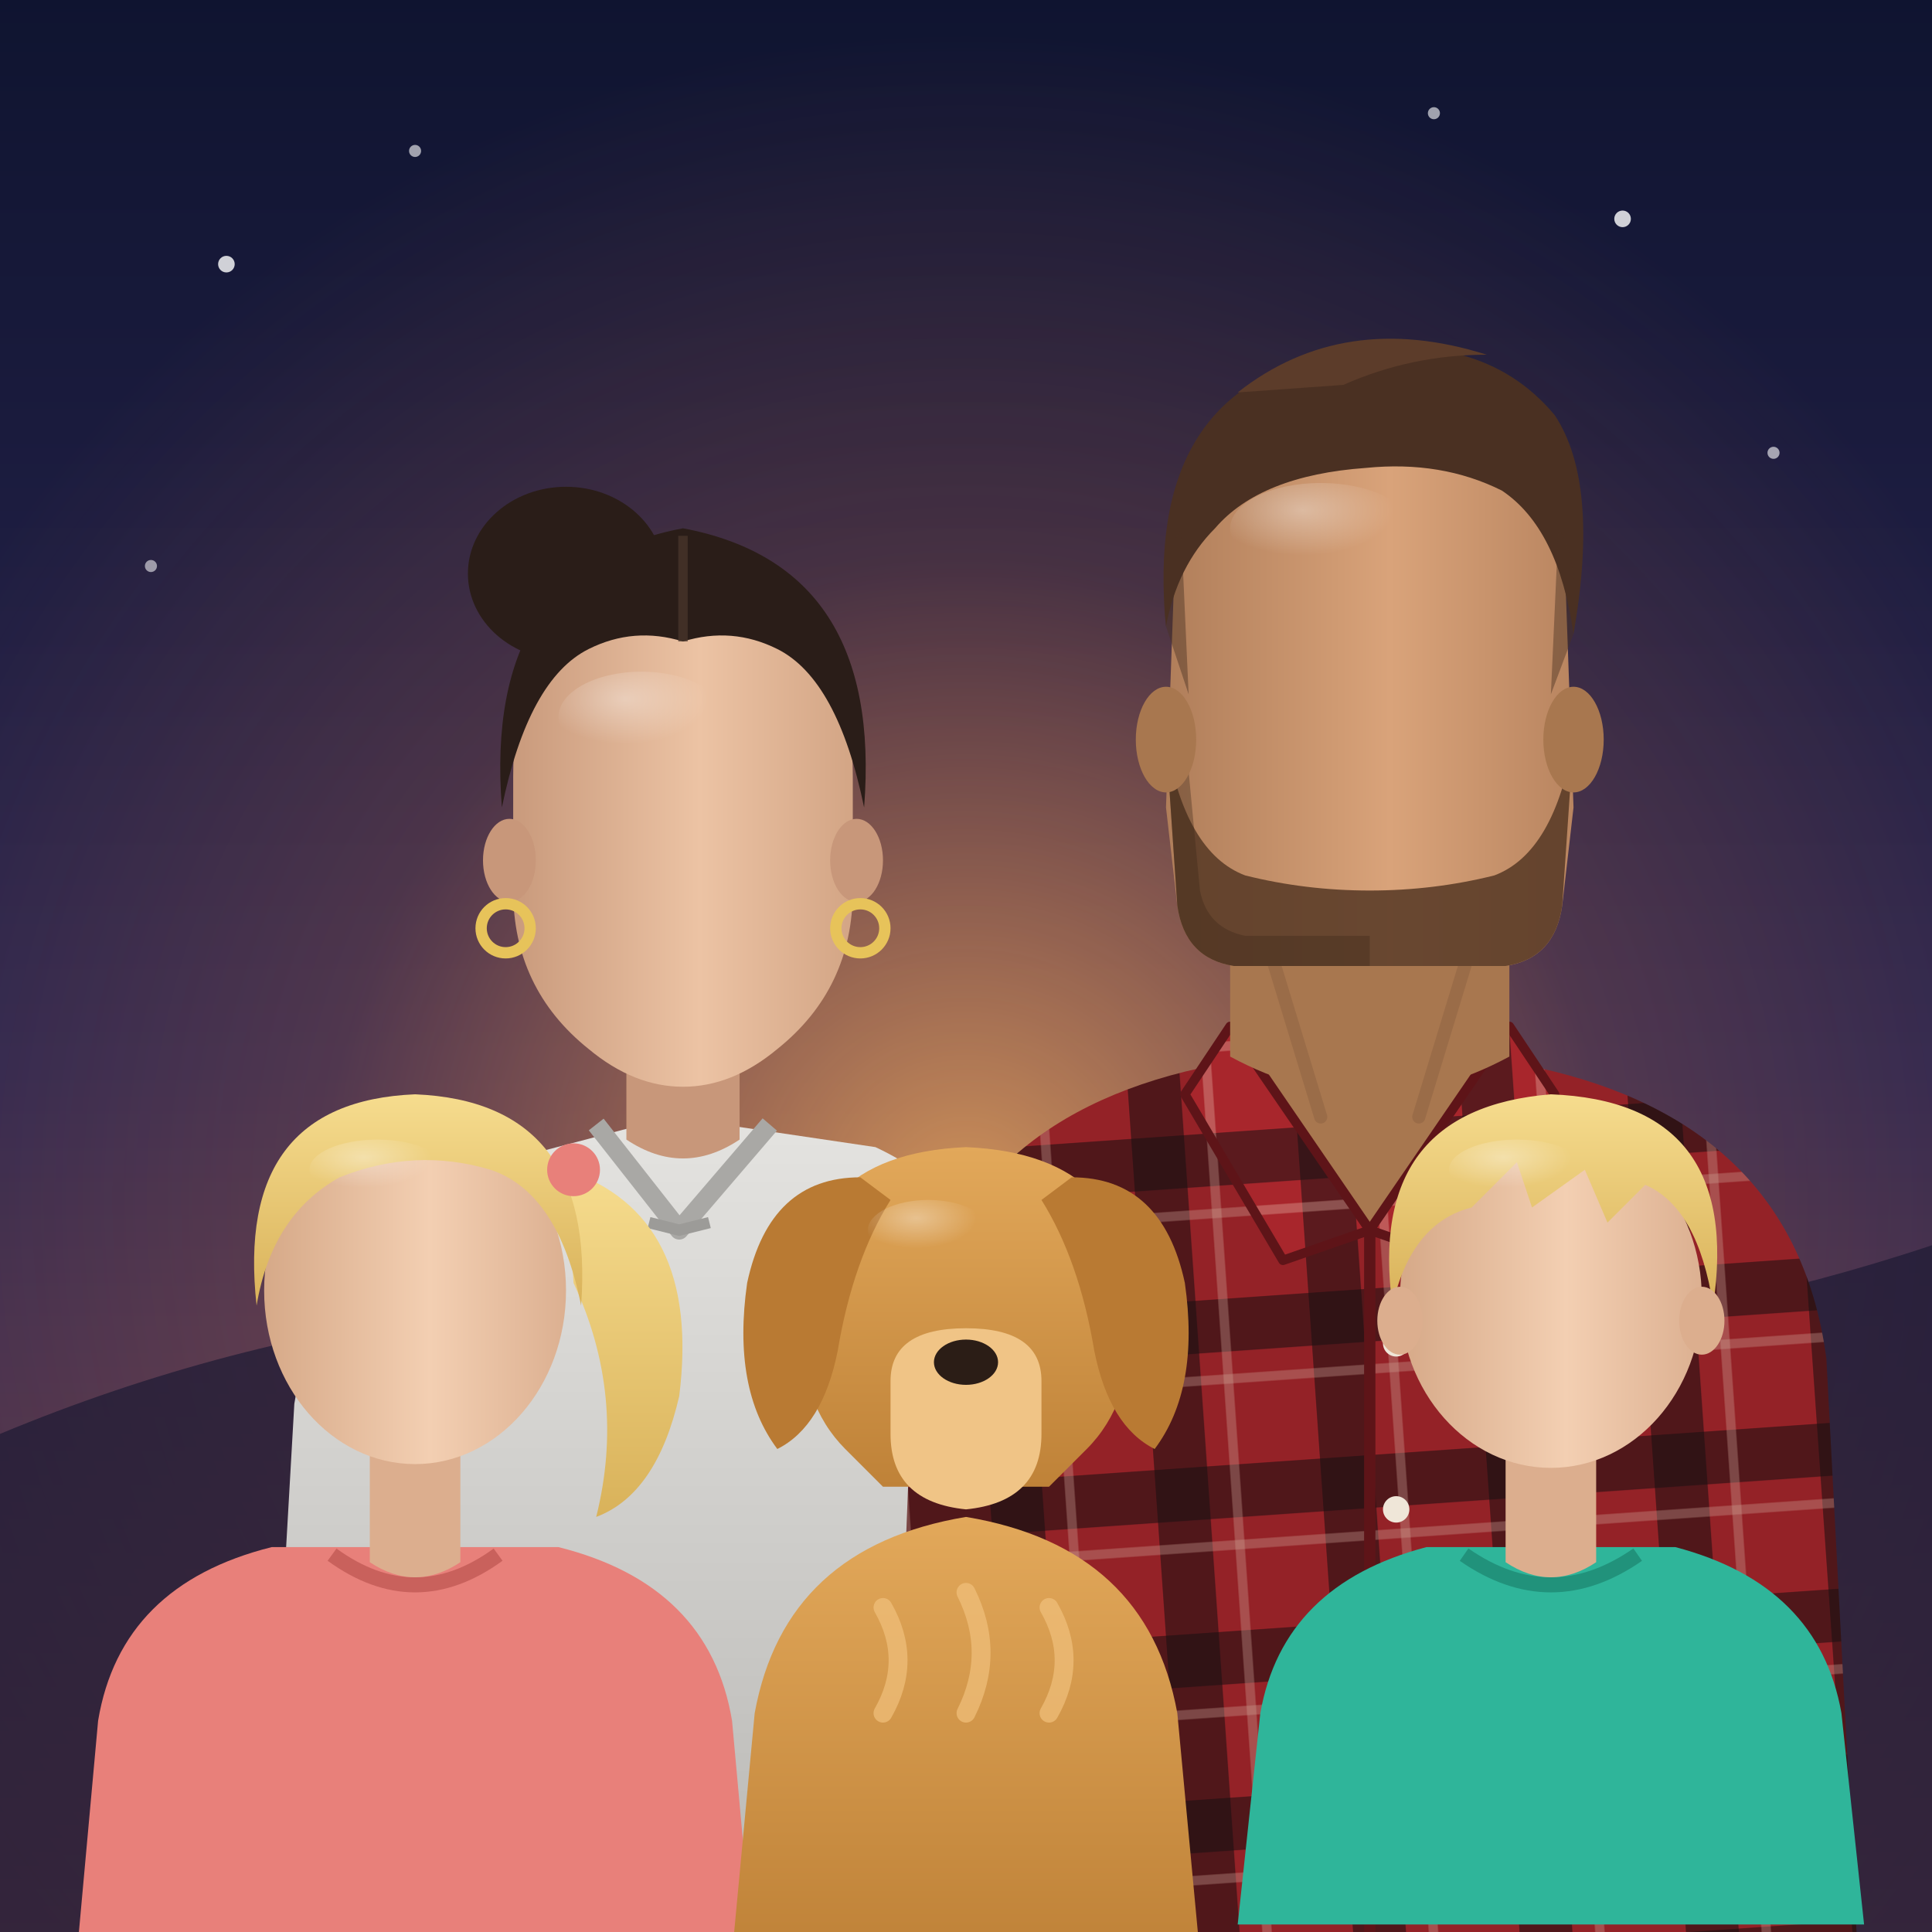
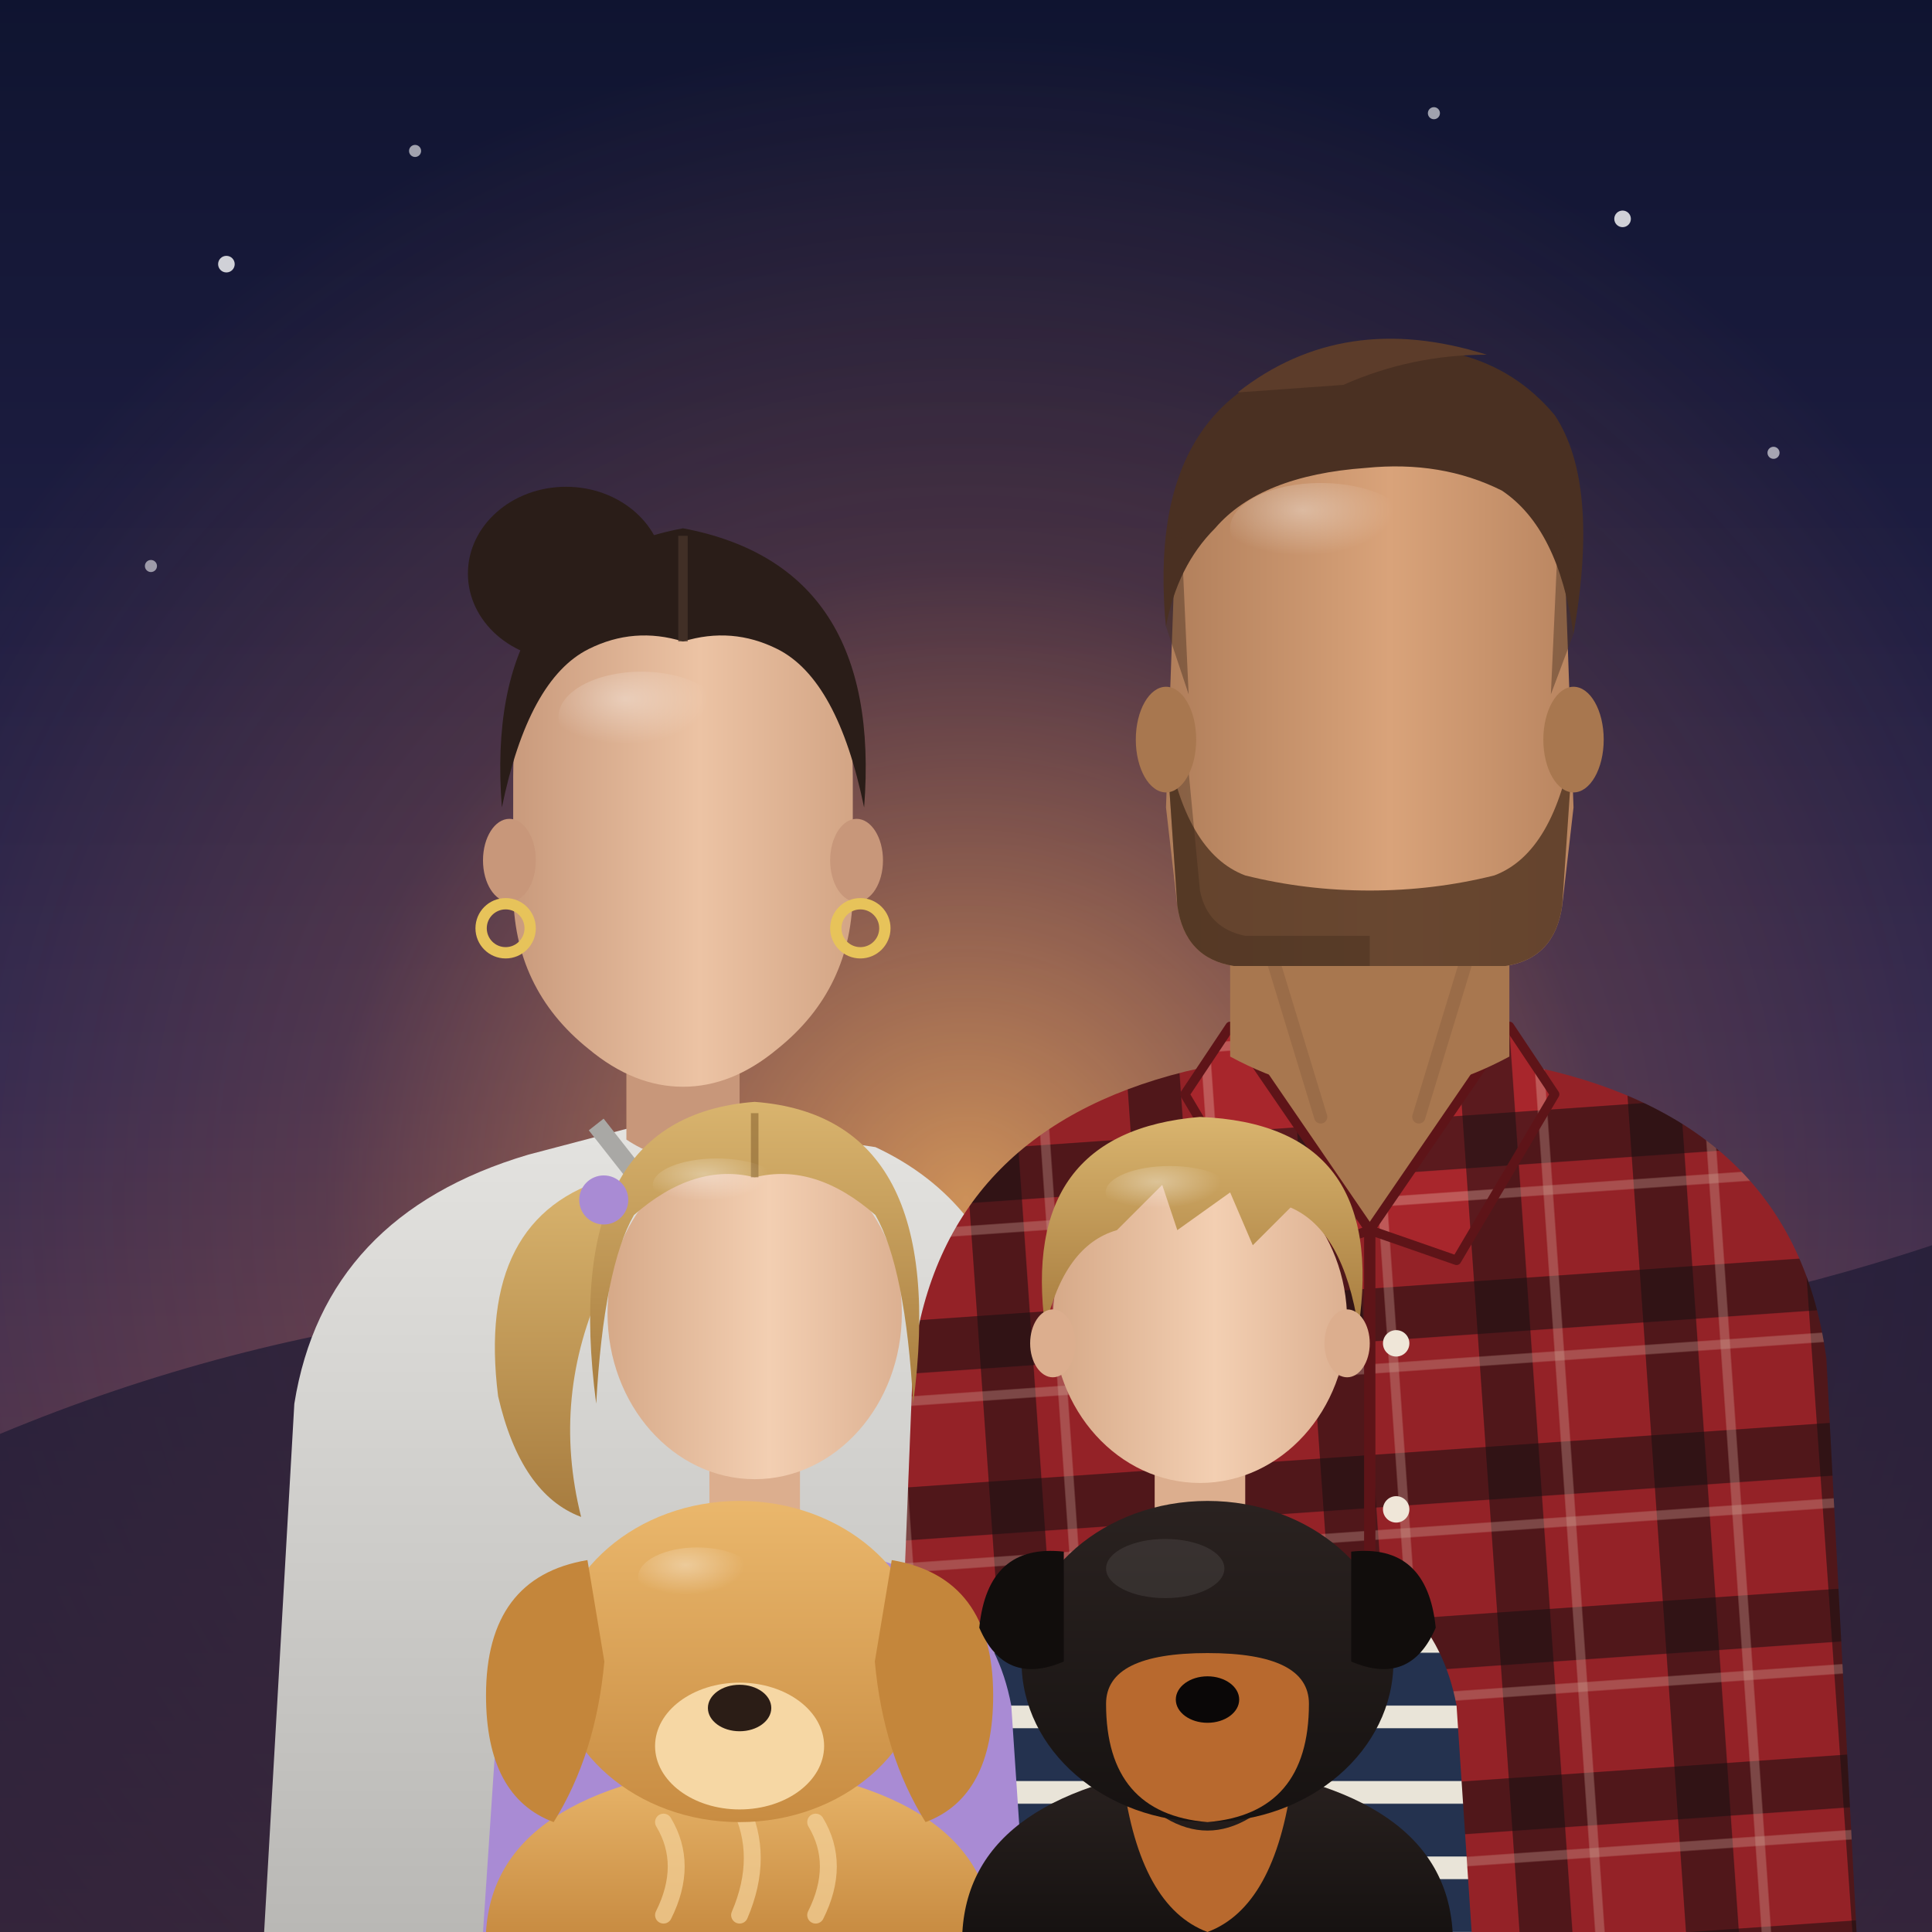
<svg xmlns="http://www.w3.org/2000/svg" viewBox="0 0 512 512" width="512" height="512">
  <defs>
    <linearGradient id="sky" x1="0" y1="0" x2="0" y2="1">
      <stop offset="0" stop-color="#0f1430" />
      <stop offset=".55" stop-color="#2a2550" />
      <stop offset="1" stop-color="#6b3f4c" />
    </linearGradient>
    <radialGradient id="glow" cx=".5" cy=".62" r=".6">
      <stop offset="0" stop-color="#ffb35c" stop-opacity=".75" />
      <stop offset=".55" stop-color="#ff8a4a" stop-opacity=".18" />
      <stop offset="1" stop-color="#ff8a4a" stop-opacity="0" />
    </radialGradient>
    <linearGradient id="skinA" x1="0" y1="0" x2="1" y2="0">
      <stop offset="0" stop-color="#b07e5a" />
      <stop offset=".55" stop-color="#d9a37a" />
      <stop offset="1" stop-color="#b98560" />
    </linearGradient>
    <linearGradient id="skinR" x1="0" y1="0" x2="1" y2="0">
      <stop offset="0" stop-color="#c99a7c" />
      <stop offset=".55" stop-color="#ecc3a4" />
      <stop offset="1" stop-color="#d3a585" />
    </linearGradient>
    <linearGradient id="skinK" x1="0" y1="0" x2="1" y2="0">
      <stop offset="0" stop-color="#d6a988" />
      <stop offset=".55" stop-color="#f3cfb2" />
      <stop offset="1" stop-color="#dcb091" />
    </linearGradient>
    <linearGradient id="rash" x1="0" y1="0" x2="0" y2="1">
      <stop offset="0" stop-color="#2a55d6" />
      <stop offset="1" stop-color="#173a9e" />
    </linearGradient>
    <linearGradient id="jumper" x1="0" y1="0" x2="0" y2="1">
      <stop offset="0" stop-color="#e4e3e0" />
      <stop offset="1" stop-color="#b9b8b5" />
    </linearGradient>
    <linearGradient id="blonde" x1="0" y1="0" x2="0" y2="1">
-       <stop offset="0" stop-color="#f6dc8e" />
-       <stop offset="1" stop-color="#d9b25a" />
+       <stop offset="0" stop-color="#d9b46e" />
+       <stop offset="1" stop-color="#a77c3f" />
+     </linearGradient>
+     <pattern id="stripe" width="20" height="20" patternUnits="userSpaceOnUse">
+       <rect width="20" height="20" fill="#24324f" />
+       <rect y="12" width="20" height="6" fill="#e9e4d8" />
+     </pattern>
+     <linearGradient id="pup" x1="0" y1="0" x2="0" y2="1">
+       <stop offset="0" stop-color="#eab76c" />
+       <stop offset="1" stop-color="#c88c42" />
+     </linearGradient>
+     <linearGradient id="rott" x1="0" y1="0" x2="0" y2="1">
+       <stop offset="0" stop-color="#2a2220" />
+       <stop offset="1" stop-color="#161211" />
    </linearGradient>
    <linearGradient id="dog" x1="0" y1="0" x2="0" y2="1">
      <stop offset="0" stop-color="#e2a85a" />
      <stop offset="1" stop-color="#bf8238" />
    </linearGradient>
    <pattern id="flanno" width="44" height="44" patternUnits="userSpaceOnUse" patternTransform="rotate(-4)">
      <rect width="44" height="44" fill="#a8262c" />
      <rect x="0" y="14" width="44" height="14" fill="#1c1012" opacity=".55" />
      <rect x="14" y="0" width="14" height="44" fill="#1c1012" opacity=".55" />
      <rect x="0" y="34" width="44" height="2.5" fill="#e9b7a8" opacity=".35" />
      <rect x="34" y="0" width="2.5" height="44" fill="#e9b7a8" opacity=".35" />
    </pattern>
    <radialGradient id="shine" cx=".4" cy=".3" r=".5">
      <stop offset="0" stop-color="#fff" stop-opacity=".35" />
      <stop offset="1" stop-color="#fff" stop-opacity="0" />
    </radialGradient>
  </defs>
  <rect width="512" height="512" fill="url(#sky)" />
  <rect width="512" height="512" fill="url(#glow)" />
  <g fill="#fff">
    <circle cx="60" cy="70" r="2.2" opacity=".8" />
    <circle cx="110" cy="40" r="1.6" opacity=".6" />
    <circle cx="430" cy="58" r="2.2" opacity=".8" />
    <circle cx="470" cy="120" r="1.6" opacity=".6" />
    <circle cx="40" cy="150" r="1.6" opacity=".55" />
    <circle cx="380" cy="30" r="1.6" opacity=".6" />
  </g>
  <path d="M0,380 Q120,330 256,350 T512,330 L512,512 L0,512 Z" fill="#1d1a33" opacity=".7" />
  <g>
    <ellipse cx="150" cy="152" rx="26" ry="23" fill="#2a1d18" />
    <path d="M70,512 L78,372 Q86,322 140,306 L178,296 L232,304 Q262,318 270,352 L276,512 Z" fill="url(#jumper)" />
    <path d="M158,298 L180,326 L204,298" fill="none" stroke="#a9a8a5" stroke-width="5" stroke-linejoin="round" />
    <path d="M172,324 L180,326 L188,324" stroke="#9c9b98" stroke-width="3" fill="none" />
    <path d="M166,262 L166,302 Q181,312 196,302 L196,262 Z" fill="#c8977a" />
    <path d="M136,206 Q136,152 181,152 Q226,152 226,206 L226,236 Q226,262 206,278 Q194,288 181,288 Q168,288 156,278 Q136,262 136,236 Z" fill="url(#skinR)" />
    <path d="M133,214 Q128,150 181,140 Q234,150 229,214 Q222,180 206,172 Q194,166 181,170 Q168,166 156,172 Q140,180 133,214 Z" fill="#2a1d18" />
    <path d="M181,142 L181,170" stroke="#4a362c" stroke-width="2.5" opacity=".7" />
    <ellipse cx="135" cy="228" rx="7" ry="11" fill="#c8977a" />
    <ellipse cx="227" cy="228" rx="7" ry="11" fill="#c8977a" />
    <circle cx="134" cy="246" r="6.5" fill="none" stroke="#e7c35a" stroke-width="3" />
    <circle cx="228" cy="246" r="6.5" fill="none" stroke="#e7c35a" stroke-width="3" />
    <ellipse cx="170" cy="190" rx="22" ry="12" fill="url(#shine)" />
  </g>
  <g>
    <path d="M236,512 L242,360 Q250,300 314,284 L340,278 L386,278 L412,284 Q476,300 484,360 L492,512 Z" fill="url(#flanno)" />
    <path d="M236,512 L242,360 Q250,300 314,284 L340,278 L386,278 L412,284 Q476,300 484,360 L492,512 Z" fill="#000" opacity=".12" />
    <path d="M330,276 L363,326 L396,276 Z" fill="#a8774f" />
    <path d="M326,272 L363,326 L340,334 L314,290 Z" fill="url(#flanno)" stroke="#5e1418" stroke-width="2.5" stroke-linejoin="round" />
    <path d="M400,272 L363,326 L386,334 L412,290 Z" fill="url(#flanno)" stroke="#5e1418" stroke-width="2.5" stroke-linejoin="round" />
    <path d="M363,326 L363,512" stroke="#5e1418" stroke-width="3" />
    <circle cx="370" cy="356" r="3.5" fill="#efe6d8" />
    <circle cx="370" cy="400" r="3.5" fill="#efe6d8" />
    <circle cx="370" cy="444" r="3.5" fill="#efe6d8" />
    <path d="M326,226 L326,280 Q363,300 400,280 L400,226 Z" fill="#a8774f" />
    <path d="M336,250 L350,296 M390,250 L376,296" stroke="#8a5f40" stroke-width="3.5" stroke-linecap="round" opacity=".45" />
    <path d="M311,158 Q311,96 363,96 Q415,96 415,158 L417,214 L414,240 Q412,254 399,256 L327,256 Q314,254 312,240 L309,214 Z" fill="url(#skinA)" />
    <path d="M309,196 L312,240 Q314,254 327,256 L399,256 Q412,254 414,240 L417,196 Q412,226 396,232 Q380,236 363,236 Q346,236 330,232 Q314,226 309,196 Z" fill="#5a3b26" opacity=".88" />
    <path d="M309,196 L312,240 Q314,254 327,256 L363,256 L363,248 L330,248 Q320,246 318,236 L314,194 Z" fill="#3a2618" opacity=".35" />
    <path d="M309,166 Q303,104 352,94 Q392,86 412,110 Q424,128 417,168 Q413,140 398,130 Q382,122 362,124 Q334,126 322,140 Q312,150 309,166 Z" fill="#4a3022" />
    <path d="M328,104 Q356,82 394,94 Q374,94 356,102 Z" fill="#5c3c2a" />
    <path d="M309,166 Q307,150 313,140 L315,184 Z M417,168 Q419,150 413,140 L411,184 Z" fill="#4a3022" opacity=".45" />
    <ellipse cx="309" cy="196" rx="8" ry="14" fill="#a8774f" />
    <ellipse cx="417" cy="196" rx="8" ry="14" fill="#a8774f" />
    <ellipse cx="350" cy="140" rx="24" ry="12" fill="url(#shine)" />
  </g>
-   <g transform="translate(-40,10)">
-     <path d="M60,512 L66,446 Q72,410 112,400 L188,400 Q228,410 234,446 L240,512 Z" fill="#e8807a" />
-     <path d="M128,402 Q150,418 172,402" fill="none" stroke="#c9615c" stroke-width="4" />
-     <path d="M138,370 L138,404 Q150,412 162,404 L162,370 Z" fill="#dcae8e" />
-     <path d="M190,300 Q226,312 220,360 Q214,386 198,392 Q206,360 192,330 Z" fill="url(#blonde)" />
-     <ellipse cx="150" cy="332" rx="40" ry="46" fill="url(#skinK)" />
-     <path d="M108,336 Q102,282 150,280 Q198,282 194,336 Q188,306 170,300 Q150,294 130,302 Q112,312 108,336 Z" fill="url(#blonde)" />
-     <circle cx="192" cy="300" r="7" fill="#e8807a" />
-     <ellipse cx="140" cy="300" rx="18" ry="8" fill="url(#shine)" />
+   <g>
+     <path d="M246,512 L250,452 Q256,420 290,412 L346,412 Q380,420 386,452 L390,512 Z" fill="url(#stripe)" />
+     <path d="M296,414 Q318,430 340,414" fill="none" stroke="#24324f" stroke-width="6" />
+     <path d="M306,384 L306,416 Q318,424 330,416 L330,384 Z" fill="#dcae8e" />
+     <ellipse cx="318" cy="350" rx="39" ry="43" fill="url(#skinK)" />
+     <path d="M277,352 Q270,300 318,296 Q368,298 360,352 Q356,326 342,320 L332,330 L326,316 L312,326 L308,314 L296,326 Q282,330 277,352 Z" fill="url(#blonde)" />
+     <ellipse cx="279" cy="356" rx="6" ry="9" fill="#dcae8e" />
+     <ellipse cx="357" cy="356" rx="6" ry="9" fill="#dcae8e" />
+     <ellipse cx="310" cy="316" rx="17" ry="7" fill="url(#shine)" />
  </g>
-   <g transform="translate(-162,6)">
-     <path d="M356,512 L362,448 Q370,404 418,396 Q466,404 474,448 L480,512 Z" fill="url(#dog)" />
-     <path d="M396,420 q8,14 0,28 M418,416 q8,16 0,32 M440,420 q8,14 0,28" stroke="#f1c17c" stroke-width="5" fill="none" stroke-linecap="round" opacity=".7" />
-     <path d="M374,344 Q372,300 418,298 Q464,300 462,344 Q462,366 450,378 L440,388 L396,388 L386,378 Q374,366 374,344 Z" fill="url(#dog)" />
-     <path d="M398,360 Q398,346 418,346 Q438,346 438,360 L438,374 Q438,392 418,394 Q398,392 398,374 Z" fill="#f0c486" />
-     <ellipse cx="418" cy="355" rx="8.5" ry="6" fill="#2b1d16" />
-     <path d="M390,306 Q366,306 360,334 Q356,362 368,378 Q380,372 384,352 Q388,328 398,312 Z" fill="#b97a33" />
-     <path d="M446,306 Q470,306 476,334 Q480,362 468,378 Q456,372 452,352 Q448,328 438,312 Z" fill="#b97a33" />
-     <ellipse cx="408" cy="320" rx="16" ry="8" fill="url(#shine)" />
+   <g>
+     <path d="M128,512 L132,452 Q138,420 172,412 L228,412 Q262,420 268,452 L272,512 Z" fill="#a98bd4" />
+     <path d="M176,413 Q188,432 200,422 Q212,432 224,413 L216,410 Q200,420 184,410 Z" fill="#f4f0ea" />
+     <path d="M188,382 L188,414 Q200,422 212,414 L212,382 Z" fill="#dcae8e" />
+     <path d="M162,312 Q126,322 132,370 Q138,396 154,402 Q146,370 160,340 Z" fill="url(#blonde)" />
+     <ellipse cx="200" cy="348" rx="39" ry="44" fill="url(#skinK)" />
+     <path d="M158,372 Q148,296 200,292 Q252,296 242,372 Q240,336 232,322 Q216,308 200,312 Q184,308 168,322 Q160,336 158,372 Z" fill="url(#blonde)" />
+     <path d="M200,295 L200,312" stroke="#8a6532" stroke-width="2" opacity=".6" />
+     <circle cx="160" cy="318" r="6.5" fill="#a98bd4" />
+     <ellipse cx="190" cy="314" rx="17" ry="7" fill="url(#shine)" />
  </g>
-   <g transform="translate(122,-2)">
-     <path d="M206,512 L212,456 Q218,422 256,412 L322,412 Q360,422 366,456 L372,512 Z" fill="#2fb59a" />
-     <path d="M266,414 Q289,430 312,414" fill="none" stroke="#21927b" stroke-width="4" />
-     <path d="M277,382 L277,416 Q289,424 301,416 L301,382 Z" fill="#dcae8e" />
-     <ellipse cx="289" cy="346" rx="40" ry="45" fill="url(#skinK)" />
-     <path d="M247,348 Q240,296 289,292 Q340,294 332,348 Q328,322 314,316 L304,326 L298,312 L284,322 L280,310 L268,322 Q252,326 247,348 Z" fill="url(#blonde)" />
-     <ellipse cx="249" cy="352" rx="6" ry="9" fill="#dcae8e" />
-     <ellipse cx="329" cy="352" rx="6" ry="9" fill="#dcae8e" />
-     <ellipse cx="280" cy="312" rx="18" ry="8" fill="url(#shine)" />
+   <g transform="translate(196,512) scale(1.12) translate(-196,-512)">
+     <path d="M136,512 Q138,478 196,472 Q254,478 256,512 Z" fill="url(#pup)" />
+     <path d="M178,486 q6,10 0,22 M196,482 q6,12 0,26 M214,486 q6,10 0,22" stroke="#f5d39b" stroke-width="4" fill="none" stroke-linecap="round" opacity=".7" />
+     <ellipse cx="196" cy="448" rx="44" ry="38" fill="url(#pup)" />
+     <path d="M160,424 Q136,428 136,456 Q136,480 152,486 Q162,470 164,448 Z" fill="#c4863b" />
+     <path d="M232,424 Q256,428 256,456 Q256,480 240,486 Q230,470 228,448 Z" fill="#c4863b" />
+     <ellipse cx="196" cy="468" rx="20" ry="15" fill="#f6d7a4" />
+     <ellipse cx="196" cy="459" rx="7.5" ry="5.5" fill="#2b1d16" />
+     <ellipse cx="186" cy="428" rx="14" ry="7" fill="url(#shine)" />
+   </g>
+   <g transform="translate(320,512) scale(1.12) translate(-320,-512)">
+     <path d="M262,512 Q264,478 320,472 Q376,478 378,512 Z" fill="url(#rott)" />
+     <path d="M300,476 Q320,500 340,476 Q336,506 320,512 Q304,506 300,476 Z" fill="#b8692e" />
+     <ellipse cx="320" cy="448" rx="44" ry="38" fill="url(#rott)" />
+     <path d="M286,422 Q268,420 266,440 Q272,454 286,448 Z M354,422 Q372,420 374,440 Q368,454 354,448 Z" fill="#110d0c" />
+     <path d="M296,458 Q296,446 320,446 Q344,446 344,458 Q344,484 320,486 Q296,484 296,458 Z" fill="#b8692e" />
+     <ellipse cx="320" cy="457" rx="7.5" ry="5.5" fill="#0a0707" />
+     <ellipse cx="310" cy="426" rx="14" ry="7" fill="#fff" opacity=".08" />
  </g>
</svg>
